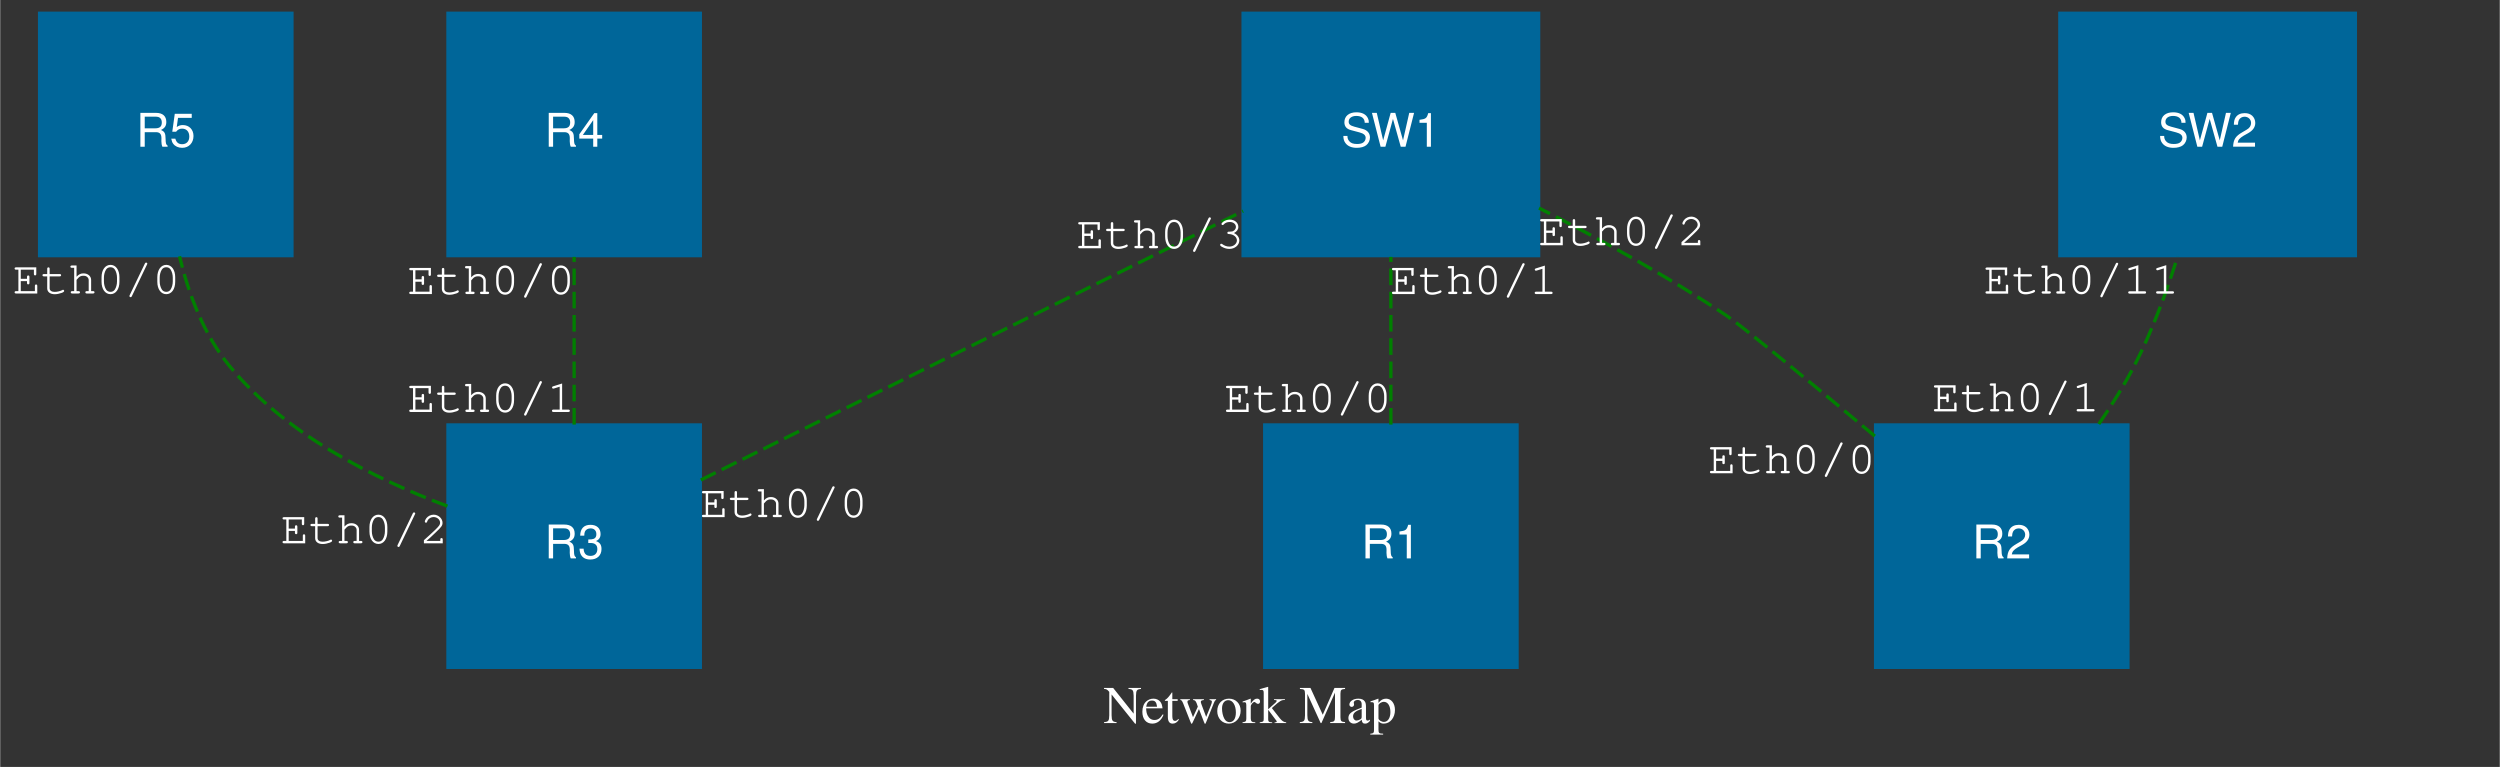
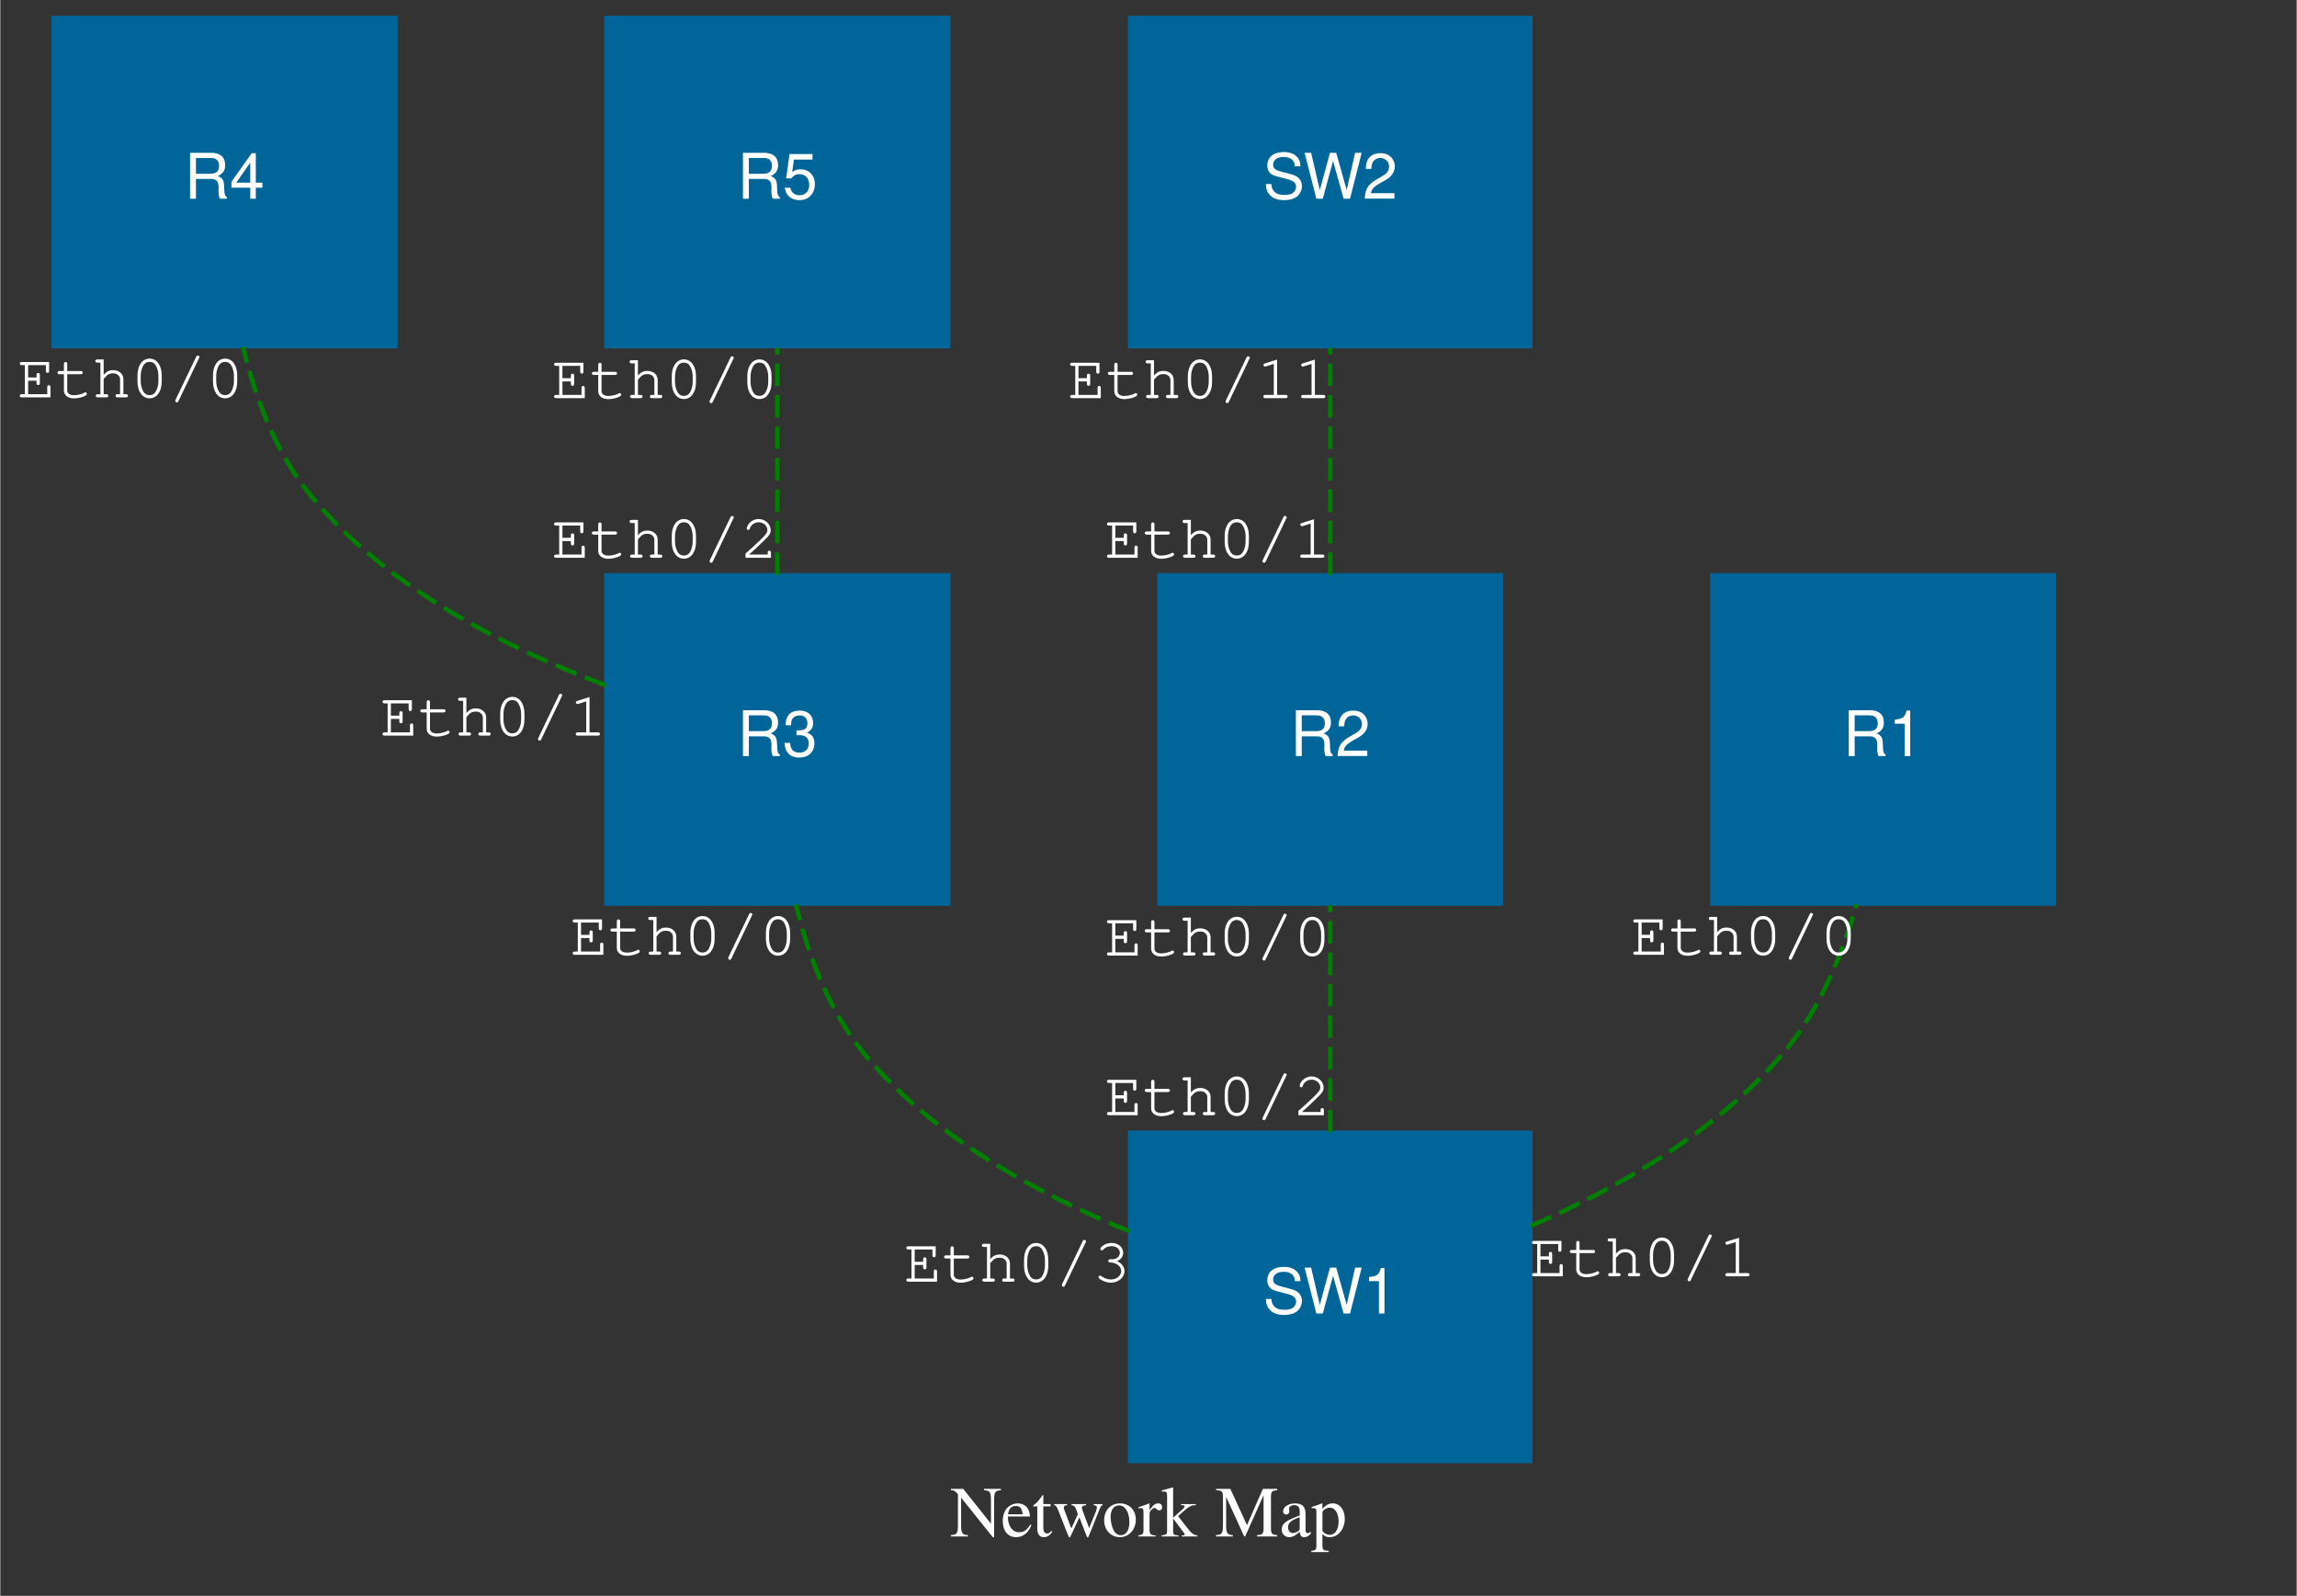
- <svg xmlns="http://www.w3.org/2000/svg" width="753pt" height="231pt" viewBox="0.00 0.00 752.86 231.00">
-   <g id="graph0" class="graph" transform="scale(1 1) rotate(0) translate(4 227)">
-     <polygon fill="#333333" stroke="none" points="-4,4 -4,-227 748.861,-227 748.861,4 -4,4" />
-     <text text-anchor="middle" x="372.431" y="-9.2" font-family="Times,serif" font-size="16.00" fill="white">Network Map</text>
+ <svg xmlns="http://www.w3.org/2000/svg" width="511pt" height="355pt" viewBox="0.00 0.00 510.86 355.00">
+   <g id="graph0" class="graph" transform="scale(1 1) rotate(0) translate(4 351)">
+     <polygon fill="#333333" stroke="none" points="-4,4 -4,-351 506.861,-351 506.861,4 -4,4" />
+     <text text-anchor="middle" x="251.431" y="-9.2" font-family="Times,serif" font-size="16.00" fill="white">Network Map</text>
    <g id="node1" class="node">
-       <polygon fill="#006699" stroke="#006699" points="83.861,-223 7.861,-223 7.861,-150 83.861,-150 83.861,-223" />
-       <text text-anchor="middle" x="45.861" y="-182.8" font-family="Helvetica,sans-Serif" font-size="14.00" fill="white">R5</text>
+       <polygon fill="#006699" stroke="#006699" points="83.861,-347 7.861,-347 7.861,-274 83.861,-274 83.861,-347" />
+       <text text-anchor="middle" x="45.861" y="-306.8" font-family="Helvetica,sans-Serif" font-size="14.00" fill="white">R4</text>
    </g>
    <g id="node2" class="node">
-       <polygon fill="#006699" stroke="#006699" points="705.361,-223 616.361,-223 616.361,-150 705.361,-150 705.361,-223" />
-       <text text-anchor="middle" x="660.861" y="-182.8" font-family="Helvetica,sans-Serif" font-size="14.00" fill="white">SW2</text>
+       <polygon fill="#006699" stroke="#006699" points="206.861,-223 130.861,-223 130.861,-150 206.861,-150 206.861,-223" />
+       <text text-anchor="middle" x="168.861" y="-182.8" font-family="Helvetica,sans-Serif" font-size="14.00" fill="white">R3</text>
+     </g>
+     <g id="edge1" class="edge">
+       <path fill="none" stroke="green" stroke-dasharray="5,2" d="M130.698,-198.554C108.49,-206.844 81.651,-220.37 64.861,-241 57.305,-250.285 52.747,-262.368 50,-273.796" />
+       <text text-anchor="middle" x="114.861" y="-244.8" font-family="Courier,monospace" font-size="14.00" fill="white">            </text>
+       <text text-anchor="middle" x="25" y="-262.596" font-family="Courier,monospace" font-size="14.00" fill="white">Eth0/0</text>
+       <text text-anchor="middle" x="105.698" y="-187.354" font-family="Courier,monospace" font-size="14.00" fill="white">Eth0/1</text>
+     </g>
+     <g id="node4" class="node">
+       <polygon fill="#006699" stroke="#006699" points="206.861,-347 130.861,-347 130.861,-274 206.861,-274 206.861,-347" />
+       <text text-anchor="middle" x="168.861" y="-306.8" font-family="Helvetica,sans-Serif" font-size="14.00" fill="white">R5</text>
+     </g>
+     <g id="edge4" class="edge">
+       <path fill="none" stroke="green" stroke-dasharray="5,2" d="M168.861,-223.115C168.861,-239.01 168.861,-257.704 168.861,-273.629" />
+       <text text-anchor="middle" x="218.861" y="-244.8" font-family="Courier,monospace" font-size="14.00" fill="white">            </text>
+       <text text-anchor="middle" x="143.861" y="-262.429" font-family="Courier,monospace" font-size="14.00" fill="white">Eth0/0</text>
+       <text text-anchor="middle" x="143.861" y="-226.915" font-family="Courier,monospace" font-size="14.00" fill="white">Eth0/2</text>
    </g>
    <g id="node3" class="node">
-       <polygon fill="#006699" stroke="#006699" points="459.361,-223 370.361,-223 370.361,-150 459.361,-150 459.361,-223" />
-       <text text-anchor="middle" x="414.861" y="-182.8" font-family="Helvetica,sans-Serif" font-size="14.00" fill="white">SW1</text>
+       <polygon fill="#006699" stroke="#006699" points="336.361,-99 247.361,-99 247.361,-26 336.361,-26 336.361,-99" />
+       <text text-anchor="middle" x="291.861" y="-58.8" font-family="Helvetica,sans-Serif" font-size="14.00" fill="white">SW1</text>
    </g>
-     <g id="node4" class="node">
-       <polygon fill="#006699" stroke="#006699" points="206.861,-223 130.861,-223 130.861,-150 206.861,-150 206.861,-223" />
-       <text text-anchor="middle" x="168.861" y="-182.8" font-family="Helvetica,sans-Serif" font-size="14.00" fill="white">R4</text>
+     <g id="edge2" class="edge">
+       <path fill="none" stroke="green" stroke-dasharray="5,2" d="M247.227,-77.072C226.46,-85.49 203.049,-98.338 187.861,-117 180.305,-126.285 175.747,-138.368 173,-149.796" />
+       <text text-anchor="middle" x="237.861" y="-120.8" font-family="Courier,monospace" font-size="14.00" fill="white">            </text>
+       <text text-anchor="middle" x="148" y="-138.596" font-family="Courier,monospace" font-size="14.00" fill="white">Eth0/0</text>
+       <text text-anchor="middle" x="222.227" y="-65.872" font-family="Courier,monospace" font-size="14.00" fill="white">Eth0/3</text>
    </g>
    <g id="node5" class="node">
-       <polygon fill="#006699" stroke="#006699" points="206.861,-99 130.861,-99 130.861,-26 206.861,-26 206.861,-99" />
-       <text text-anchor="middle" x="168.861" y="-58.8" font-family="Helvetica,sans-Serif" font-size="14.00" fill="white">R3</text>
+       <polygon fill="#006699" stroke="#006699" points="329.861,-223 253.861,-223 253.861,-150 329.861,-150 329.861,-223" />
+       <text text-anchor="middle" x="291.861" y="-182.8" font-family="Helvetica,sans-Serif" font-size="14.00" fill="white">R2</text>
    </g>
-     <g id="edge2" class="edge">
-       <path fill="none" stroke="green" stroke-dasharray="5,2" d="M130.698,-74.554C108.49,-82.844 81.651,-96.37 64.861,-117 57.305,-126.285 52.747,-138.368 50,-149.796" />
-       <text text-anchor="middle" x="114.861" y="-120.8" font-family="Courier,monospace" font-size="14.00" fill="white">            </text>
-       <text text-anchor="middle" x="25" y="-138.596" font-family="Courier,monospace" font-size="14.00" fill="white">Eth0/0</text>
-       <text text-anchor="middle" x="105.698" y="-63.354" font-family="Courier,monospace" font-size="14.00" fill="white">Eth0/2</text>
+     <g id="edge5" class="edge">
+       <path fill="none" stroke="green" stroke-dasharray="5,2" d="M291.861,-99.115C291.861,-115.01 291.861,-133.704 291.861,-149.629" />
+       <text text-anchor="middle" x="341.861" y="-120.8" font-family="Courier,monospace" font-size="14.00" fill="white">            </text>
+       <text text-anchor="middle" x="266.861" y="-138.429" font-family="Courier,monospace" font-size="14.00" fill="white">Eth0/0</text>
+       <text text-anchor="middle" x="266.861" y="-102.915" font-family="Courier,monospace" font-size="14.00" fill="white">Eth0/2</text>
+     </g>
+     <g id="node6" class="node">
+       <polygon fill="#006699" stroke="#006699" points="452.861,-223 376.861,-223 376.861,-150 452.861,-150 452.861,-223" />
+       <text text-anchor="middle" x="414.861" y="-182.8" font-family="Helvetica,sans-Serif" font-size="14.00" fill="white">R1</text>
    </g>
    <g id="edge3" class="edge">
-       <path fill="none" stroke="green" stroke-dasharray="5,2" d="M207.029,-82.429C251.159,-104.314 323.695,-140.287 370.352,-163.426" />
-       <text text-anchor="middle" x="356.861" y="-120.8" font-family="Courier,monospace" font-size="14.00" fill="white">            </text>
-       <text text-anchor="middle" x="345.352" y="-152.226" font-family="Courier,monospace" font-size="14.00" fill="white">Eth0/3</text>
-       <text text-anchor="middle" x="232.029" y="-71.229" font-family="Courier,monospace" font-size="14.00" fill="white">Eth0/0</text>
+       <path fill="none" stroke="green" stroke-dasharray="5,2" d="M336.437,-78.279C356.149,-86.824 378.146,-99.43 392.861,-117 400.641,-126.288 405.683,-138.373 408.946,-149.8" />
+       <text text-anchor="middle" x="452.861" y="-120.8" font-family="Courier,monospace" font-size="14.00" fill="white">            </text>
+       <text text-anchor="middle" x="383.946" y="-138.6" font-family="Courier,monospace" font-size="14.00" fill="white">Eth0/0</text>
+       <text text-anchor="middle" x="361.437" y="-67.079" font-family="Courier,monospace" font-size="14.00" fill="white">Eth0/1</text>
    </g>
-     <g id="edge1" class="edge">
-       <path fill="none" stroke="green" stroke-dasharray="5,2" d="M168.861,-99.115C168.861,-115.01 168.861,-133.704 168.861,-149.629" />
-       <text text-anchor="middle" x="218.861" y="-120.8" font-family="Courier,monospace" font-size="14.00" fill="white">            </text>
-       <text text-anchor="middle" x="143.861" y="-138.429" font-family="Courier,monospace" font-size="14.00" fill="white">Eth0/0</text>
-       <text text-anchor="middle" x="143.861" y="-102.915" font-family="Courier,monospace" font-size="14.00" fill="white">Eth0/1</text>
-     </g>
-     <g id="node6" class="node">
-       <polygon fill="#006699" stroke="#006699" points="636.861,-99 560.861,-99 560.861,-26 636.861,-26 636.861,-99" />
-       <text text-anchor="middle" x="598.861" y="-58.8" font-family="Helvetica,sans-Serif" font-size="14.00" fill="white">R2</text>
+     <g id="node7" class="node">
+       <polygon fill="#006699" stroke="#006699" points="336.361,-347 247.361,-347 247.361,-274 336.361,-274 336.361,-347" />
+       <text text-anchor="middle" x="291.861" y="-306.8" font-family="Helvetica,sans-Serif" font-size="14.00" fill="white">SW2</text>
    </g>
    <g id="edge6" class="edge">
-       <path fill="none" stroke="green" stroke-dasharray="5,2" d="M628.096,-99.278C632.037,-105.007 635.777,-111.023 638.861,-117 644.131,-127.212 648.454,-138.931 651.831,-149.755" />
-       <text text-anchor="middle" x="694.861" y="-120.8" font-family="Courier,monospace" font-size="14.00" fill="white">            </text>
-       <text text-anchor="middle" x="622.831" y="-138.555" font-family="Courier,monospace" font-size="14.00" fill="white">Eth0/11</text>
-       <text text-anchor="middle" x="603.096" y="-103.079" font-family="Courier,monospace" font-size="14.00" fill="white">Eth0/1</text>
-     </g>
-     <g id="edge4" class="edge">
-       <path fill="none" stroke="green" stroke-dasharray="5,2" d="M560.633,-95.643C541.261,-111.823 520.795,-128.707 515.861,-132 498.119,-143.842 477.468,-155.173 459.479,-164.333" />
-       <text text-anchor="middle" x="583.861" y="-120.8" font-family="Courier,monospace" font-size="14.00" fill="white">            </text>
-       <text text-anchor="middle" x="484.479" y="-153.133" font-family="Courier,monospace" font-size="14.00" fill="white">Eth0/2</text>
-       <text text-anchor="middle" x="535.633" y="-84.443" font-family="Courier,monospace" font-size="14.00" fill="white">Eth0/0</text>
-     </g>
-     <g id="node7" class="node">
-       <polygon fill="#006699" stroke="#006699" points="452.861,-99 376.861,-99 376.861,-26 452.861,-26 452.861,-99" />
-       <text text-anchor="middle" x="414.861" y="-58.8" font-family="Helvetica,sans-Serif" font-size="14.00" fill="white">R1</text>
-     </g>
-     <g id="edge5" class="edge">
-       <path fill="none" stroke="green" stroke-dasharray="5,2" d="M414.861,-99.115C414.861,-115.01 414.861,-133.704 414.861,-149.629" />
-       <text text-anchor="middle" x="464.861" y="-120.8" font-family="Courier,monospace" font-size="14.00" fill="white">            </text>
-       <text text-anchor="middle" x="439.861" y="-138.429" font-family="Courier,monospace" font-size="14.00" fill="white">Eth0/1</text>
-       <text text-anchor="middle" x="389.861" y="-102.915" font-family="Courier,monospace" font-size="14.00" fill="white">Eth0/0</text>
+       <path fill="none" stroke="green" stroke-dasharray="5,2" d="M291.861,-223.115C291.861,-239.01 291.861,-257.704 291.861,-273.629" />
+       <text text-anchor="middle" x="341.861" y="-244.8" font-family="Courier,monospace" font-size="14.00" fill="white">            </text>
+       <text text-anchor="middle" x="262.861" y="-262.429" font-family="Courier,monospace" font-size="14.00" fill="white">Eth0/11</text>
+       <text text-anchor="middle" x="266.861" y="-226.915" font-family="Courier,monospace" font-size="14.00" fill="white">Eth0/1</text>
    </g>
  </g>
</svg>
